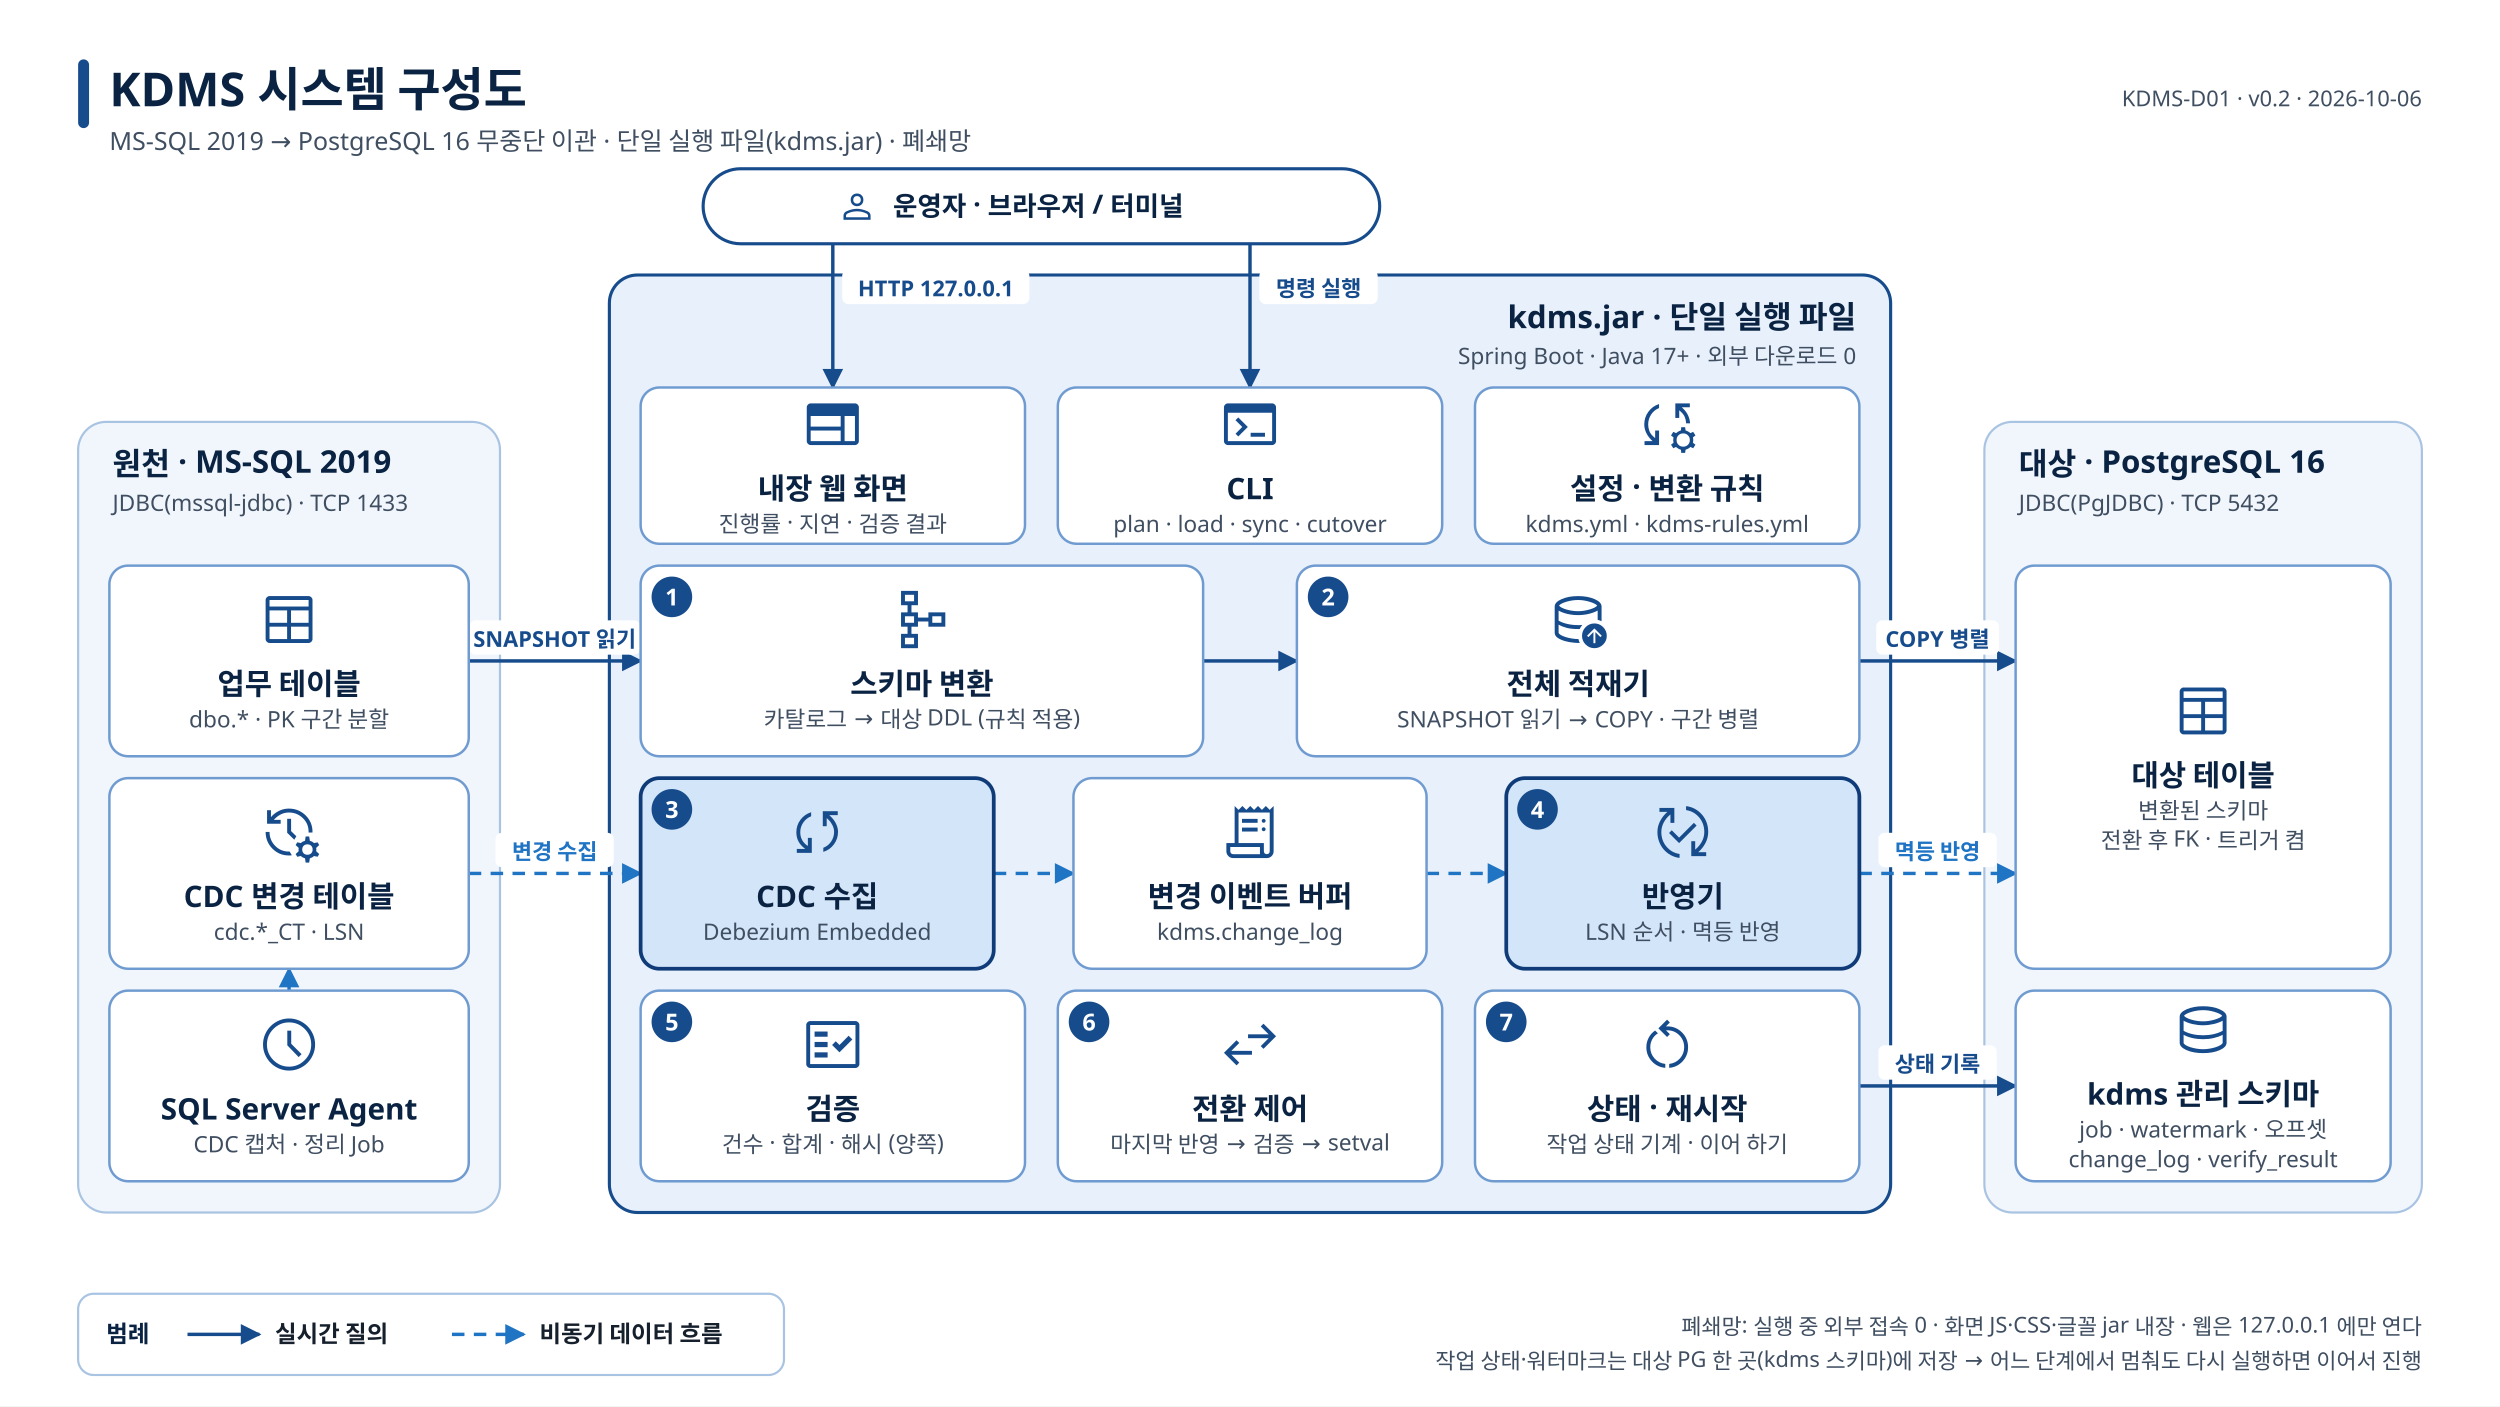
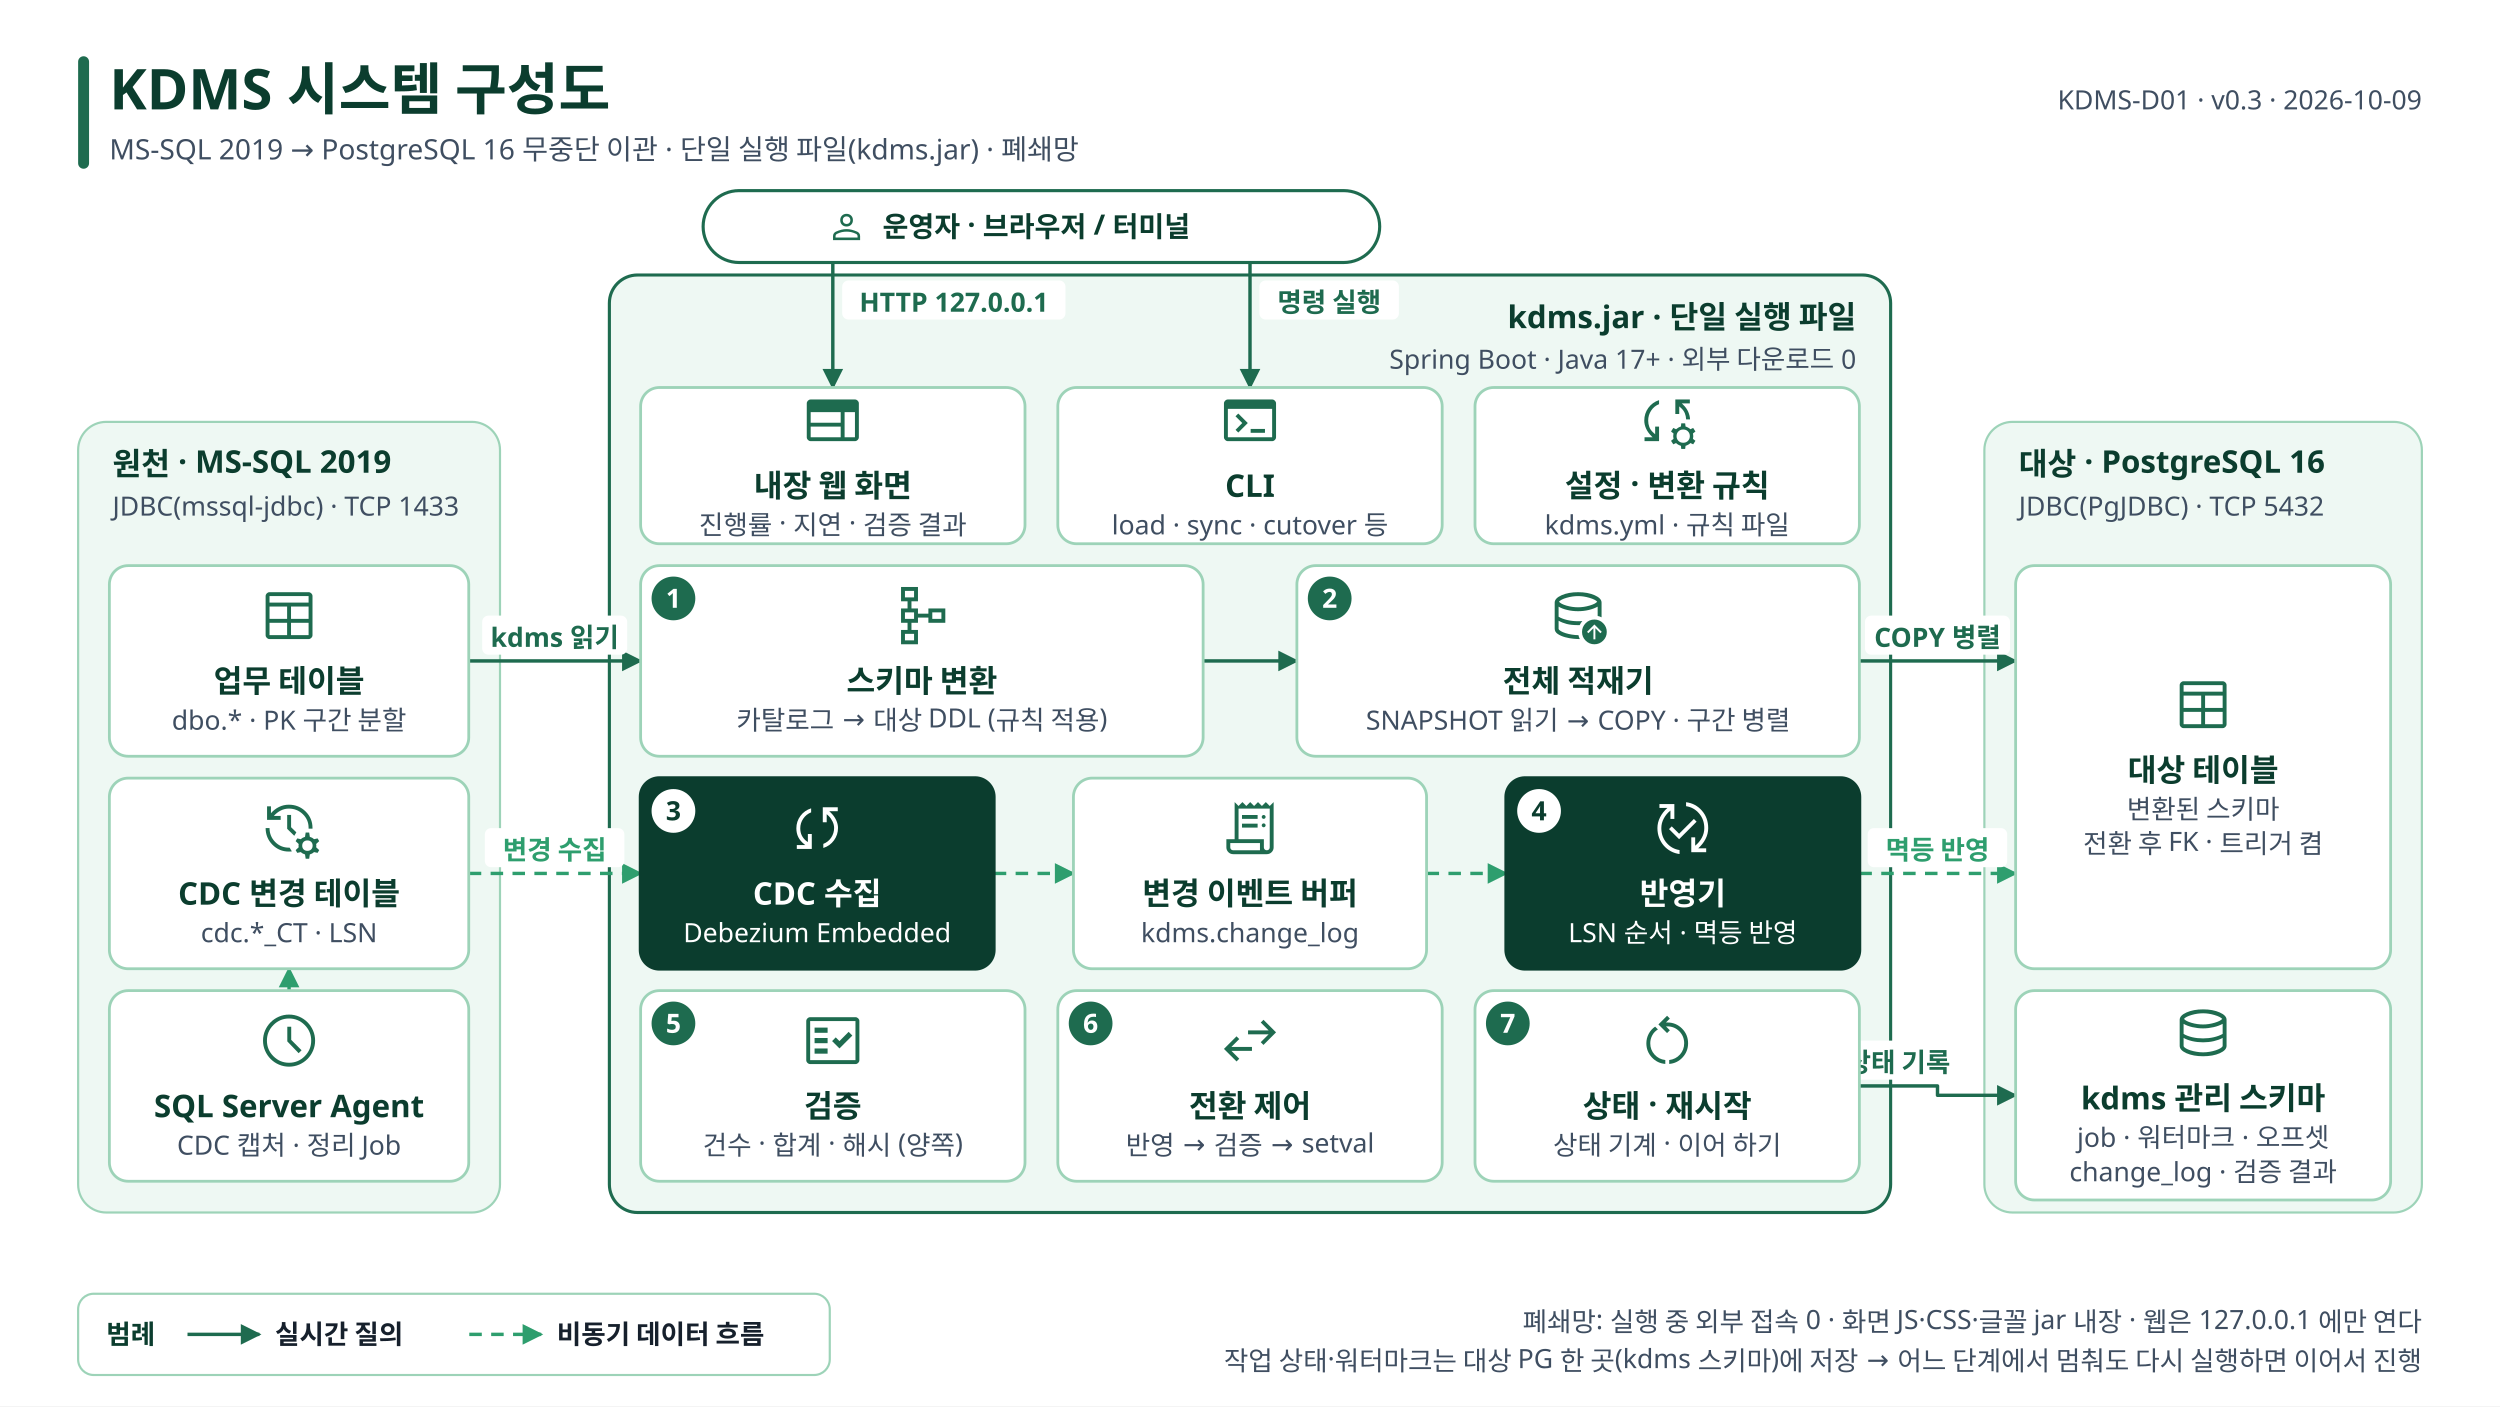
- <svg xmlns="http://www.w3.org/2000/svg" viewBox="0 0 1600 900" width="1600" height="900" font-family="'Pretendard Variable', Pretendard, 'Apple SD Gothic Neo', 'Malgun Gothic', sans-serif" role="img" aria-label="KDMS 시스템 구성도">
+ <svg xmlns="http://www.w3.org/2000/svg" viewBox="0 0 1600 900" width="1600" height="900" font-family="'Pretendard Variable', Pretendard, 'Apple SD Gothic Neo', 'Malgun Gothic', sans-serif" style="font-feature-settings:'calt' 0" role="img" aria-label="KDMS 시스템 구성도">
  <style>@font-face{font-family:'Pretendard Variable';font-weight:45 920;src:url('../assets/fonts/PretendardVariable.woff2') format('woff2-variations');}</style>
  <defs>
    <marker id="arrow-sync" viewBox="0 0 10 10" refX="9" refY="5" markerWidth="6" markerHeight="6" orient="auto-start-reverse">
-       <path d="M0,0 L10,5 L0,10 z" fill="#164B8C" />
+       <path d="M0,0 L10,5 L0,10 z" fill="#1E6B4F" />
    </marker>
    <marker id="arrow-async" viewBox="0 0 10 10" refX="9" refY="5" markerWidth="6" markerHeight="6" orient="auto-start-reverse">
-       <path d="M0,0 L10,5 L0,10 z" fill="#1F74C4" />
+       <path d="M0,0 L10,5 L0,10 z" fill="#2E9E6E" />
    </marker>
    <symbol id="i-database" viewBox="0 -960 960 960">
      <path d="M480-120q-151 0-255.5-46.5T120-280v-400q0-66 105.5-113T480-840q149 0 254.5 47T840-680v400q0 67-104.5 113.5T480-120Zm0-488q86 0 176.5-26.5T773-694q-27-32-117.5-59T480-780q-88 0-177 26t-117 60q28 35 116 60.5T480-608Zm-1 214q42 0 84-4.5t80.5-13.5q38.5-9 73.5-22t63-29v-155q-29 16-64 29t-74 22q-39 9-80 14t-83 5q-42 0-84-5t-80.5-14q-38.5-9-73-22T180-618v155q27 16 61 29t72.5 22q38.5 9 80.5 13.5t85 4.5Zm1 214q48 0 99-8.5t93.5-22.5q42.5-14 72-31t35.5-35v-125q-28 16-63 28.5T643.5-352q-38.5 9-80 13.5T479-334q-43 0-85-4.5T313.5-352q-38.5-9-72.5-21.5T180-402v126q5 17 34 34.5t72 31q43 13.5 94 22t100 8.5Z" />
    </symbol>
    <symbol id="i-database_upload" viewBox="0 -960 960 960">
      <path d="M506-120v-.5.5q-33 1-97.5-5T280-148.5q-64-17.5-112-49T120-280q0 51 48 82.5t112 49Q344-131 408.5-125t97.5 5Zm-27-214v-1 1q-52 0-95-4.5T305-352q-36-9-67-21.5T180-402q27 16 58 28.5t67 21.5q36 9 79 13.5t95 4.5Zm1-274q86 0 176.5-26.5T773-694q-27-32-117.5-59T480-780q-88 0-177 26t-117 60q28 35 116 60.5T480-608Zm235 492h30v-171l77 77 21-21-113-113-113 113 21 21 77-77v171ZM596-95.5Q540-151 540-229q0-79 56-135t134-56q78 0 134 56t56 135q0 78-56 133.5T730-40q-78 0-134-55.5ZM485-180q3 16 8.5 31t12.5 29q-33 1-97.5-5T280-148.5q-64-17.5-112-49T120-280v-400q0-66 105.5-113T480-840q149 0 254.5 47T840-680v226q-14-7-29-12.5t-31-8.5v-143q-59 33-138 51.5T479-548q-85 0-164.5-18.5T180-618v155q54 32 133 50.5T479-394q17 0 33-.5t33-2.5q-13 14-23 30t-18 33h-25q-105 0-174.5-18T180-402v126q5 17 35 34.5t73.5 31q43.5 13.5 95.5 22t101 8.5Z" />
    </symbol>
    <symbol id="i-fact_check" viewBox="0 -960 960 960">
      <path d="M132-120q-24 0-42-18t-18-42v-600q0-24 18-42t42-18h696q24 0 42 18t18 42v600q0 24-18 42t-42 18H132Zm0-60h696v-600H132v600Zm68-100h200v-80H200v80Zm382-80 198-198-57-57-141 142-57-57-56 57 113 113Zm-382-80h200v-80H200v80Zm0-160h200v-80H200v80Zm-68 420v-600 600Z" />
    </symbol>
    <symbol id="i-manage_history" viewBox="0 -960 960 960">
      <path d="M142-607v-208h60v106q52-61 123.5-96T477-840q151 0 257 104t106 254v10h-60v-13q0-124-89-209.5T477-780q-68 0-127.5 31T246-667h105v60H142Zm-22 126h60q0 125 86 213t211 88h12l34 57q-11 2-22.5 2.5t-23.5.5q-149 0-253-105.5T120-481Zm440 119L451-469v-214h60v189l81 79-32 53ZM735-10l-10-66q-18-5-34-13.5T661-112l-55 12-25-42 47-44q-3-12-3-25t3-25l-47-44 25-42 55 12q14-14 30-22.5t34-13.5l10-66h54l10 66q18 5 34 13.5t30 22.5l55-12 25 42-47 44q3 12 3 25t-3 25l47 44-25 42-55-12q-14 14-30 22.5T799-76l-10 66h-54Zm85-143q22-22 22-58t-22-58q-22-22-58-22t-58 22q-22 22-22 58t22 58q22 22 58 22t58-22Z" />
    </symbol>
    <symbol id="i-person" viewBox="0 -960 960 960">
      <path d="M372-523q-42-42-42-108t42-108q42-42 108-42t108 42q42 42 42 108t-42 108q-42 42-108 42t-108-42ZM160-160v-94q0-38 19-65t49-41q67-30 128.5-45T480-420q62 0 123 15.5T731-360q31 14 50 41t19 65v94H160Zm60-60h520v-34q0-16-9.5-30.5T707-306q-64-31-117-42.5T480-360q-57 0-111 11.5T252-306q-14 7-23 21.5t-9 30.5v34Zm324.5-346.5Q570-592 570-631t-25.5-64.5Q519-721 480-721t-64.5 25.5Q390-670 390-631t25.5 64.5Q441-541 480-541t64.5-25.5ZM480-631Zm0 411Z" />
    </symbol>
    <symbol id="i-published_with_changes" viewBox="0 -960 960 960">
      <path d="M430-82q-72-9-134.5-43t-108-86.5Q142-264 116-332.5T90-480q0-88 41.5-168T243-790H121v-60h229v229h-60v-129q-64 51-102 121.5T150-480q0 132 80 225.5T430-143v61Zm-7-228L268-465l42-42 113 113 227-227 42 42-269 269Zm187 200v-229h60v129q64-52 102-122t38-148q0-132-80-225.5T530-817v-61q146 18 243 129t97 269q0 88-41.5 168T717-170h122v60H610Z" />
    </symbol>
    <symbol id="i-receipt_long" viewBox="0 -960 960 960">
      <path d="M222-80q-43.75 0-74.37-30.63Q117-141.25 117-185v-125h127v-570l59.8 60 59.8-60 59.8 60 59.8-60 59.8 60 60-60 60 60 60-60 60 60 60-60v695q0 43.75-30.62 74.37Q781.75-80 738-80H222Zm516-60q20 0 32.5-12.5T783-185v-595H304v470h389v125q0 20 12.5 32.5T738-140ZM357-622v-60h240v60H357Zm0 134v-60h240v60H357Zm333-134q-12 0-21-9t-9-21q0-12 9-21t21-9q12 0 21 9t9 21q0 12-9 21t-21 9Zm0 129q-12 0-21-9t-9-21q0-12 9-21t21-9q12 0 21 9t9 21q0 12-9 21t-21 9ZM221-140h412v-110H177v65q0 20 12.65 32.5T221-140Zm-44 0v-110 110Z" />
    </symbol>
    <symbol id="i-restart_alt" viewBox="0 -960 960 960">
      <path d="M451-122q-123-10-207-101t-84-216q0-77 35.5-145T295-695l43 43q-56 33-87 90.5T220-439q0 100 66 173t165 84v60Zm60 0v-60q100-12 165-84.5T741-439q0-109-75.5-184.5T481-699h-20l60 60-43 43-133-133 133-133 43 43-60 60h20q134 0 227 93.5T801-439q0 125-83.5 216T511-122Z" />
    </symbol>
    <symbol id="i-rule_settings" viewBox="0 -960 960 960">
      <path d="M132-160v-60h123l-14-14q-60-60-86.5-121.5T128-476q0-109 62.5-195T355-790v62q-76 30-121.5 99T188-476q0 52 17.5 98.5T265-293l30 27v-117h60v223H132Zm699-334h-60q-2-51-20-94.5T695-667l-30-27v117h-60v-223h223v60H704l15 14q58 55 84 115t28 117ZM696-40l-5-48q-20-6-41-17.5T616-131l-42 20-35-54 38-30q-5-23-5-41.5t5-41.5l-38-30 35-55 42 20q13-12 34-24t41-18l5-49h60l6 49q20 6 41 18t34 24l42-20 35 55-38 30q5 23 5 41.5t-5 41.5l38 30-35 54-42-20q-13 14-34 25.5T762-88l-6 48h-60Zm30-95q44 0 73-29t29-73q0-44-29-73t-73-29q-44 0-73 29t-29 73q0 44 29 73t73 29Z" />
    </symbol>
    <symbol id="i-schedule" viewBox="0 -960 960 960">
      <path d="m627-287 45-45-159-160v-201h-60v225l174 181ZM480-80q-82 0-155-31.5t-127.5-86Q143-252 111.5-325T80-480q0-82 31.5-155t86-127.5Q252-817 325-848.5T480-880q82 0 155 31.5t127.5 86Q817-708 848.5-635T880-480q0 82-31.5 155t-86 127.5Q708-143 635-111.5T480-80Zm0-400Zm0 340q140 0 240-100t100-240q0-140-100-240T480-820q-140 0-240 100T140-480q0 140 100 240t240 100Z" />
    </symbol>
    <symbol id="i-schema" viewBox="0 -960 960 960">
      <path d="M160-40v-220h100v-110H160v-220h100v-110H160v-220h260v220H320v110h100v80h160v-80h260v220H580v-80H420v80H320v110h100v220H160Zm60-60h140v-100H220v100Zm0-330h140v-100H220v100Zm420 0h140v-100H640v100ZM220-760h140v-100H220v100Zm70-50Zm0 330Zm420 0ZM290-150Z" />
    </symbol>
    <symbol id="i-swap_horiz" viewBox="0 -960 960 960">
      <path d="M273-160 80-353l193-193 42 42-121 121h316v60H194l121 121-42 42Zm414-254-42-42 121-121H450v-60h316L645-758l42-42 193 193-193 193Z" />
    </symbol>
    <symbol id="i-sync" viewBox="0 -960 960 960">
      <path d="M167-160v-60h130l-15-12q-64-51-93-111t-29-134q0-106 62.5-190.5T387-784v62q-75 29-121 96.5T220-477q0 63 23.5 109.5T307-287l30 21v-124h60v230H167Zm407-15v-63q76-29 121-96.5T740-483q0-48-23.5-97.5T655-668l-29-26v124h-60v-230h230v60H665l15 14q60 56 90 120t30 123q0 106-62 191T574-175Z" />
    </symbol>
    <symbol id="i-table" viewBox="0 -960 960 960">
      <path d="M180-120q-24 0-42-18t-18-42v-600q0-24 18-42t42-18h600q24 0 42 18t18 42v600q0 24-18 42t-42 18H180Zm270-250H180v190h270v-190Zm60 0v190h270v-190H510Zm-60-60v-190H180v190h270Zm60 0h270v-190H510v190ZM180-680h600v-100H180v100Z" />
    </symbol>
    <symbol id="i-terminal" viewBox="0 -960 960 960">
      <path d="M140-160q-24 0-42-18t-18-42v-520q0-24 18-42t42-18h680q24 0 42 18t18 42v520q0 24-18 42t-42 18H140Zm0-60h680v-436H140v436Zm160-72-42-42 103-104-104-104 43-42 146 146-146 146Zm190 4v-60h220v60H490Z" />
    </symbol>
    <symbol id="i-web" viewBox="0 -960 960 960">
      <path d="M140-160q-24 0-42-18t-18-42v-520q0-24 18-42t42-18h680q24 0 42 18t18 42v520q0 24-18 42t-42 18H140Zm0-60h461v-163H140v163Zm521 0h159v-386H661v386ZM140-443h461v-163H140v163Z" />
    </symbol>
  </defs>
  <rect width="1600" height="900" fill="#FFFFFF" />
-   <rect x="50" y="38" width="7" height="44" rx="3.5" fill="#164B8C" />
-   <text x="70" y="68" font-size="30" font-weight="800" fill="#0A2342">KDMS 시스템 구성도</text>
-   <text x="70" y="96" font-size="16" font-weight="500" fill="#3F4E61">MS-SQL 2019 → PostgreSQL 16 무중단 이관 · 단일 실행 파일(kdms.jar) · 폐쇄망</text>
-   <text x="1550" y="68" font-size="14" font-weight="500" fill="#3F4E61" text-anchor="end">KDMS-D01 · v0.2 · 2026-10-06</text>
-   <rect x="50" y="270" width="270" height="506" rx="18" fill="#F1F6FC" stroke="#A9C3E2" stroke-width="1.4" />
-   <text x="72" y="304" font-size="20" font-weight="800" fill="#0A2342" text-anchor="start">원천 · MS-SQL 2019</text>
-   <text x="72" y="327" font-size="14.5" font-weight="500" fill="#3F4E61" text-anchor="start">JDBC(mssql-jdbc) · TCP 1433</text>
-   <rect x="390" y="176" width="820" height="600" rx="18" fill="#E8F1FB" stroke="#164B8C" stroke-width="2" />
-   <text x="1188" y="210" font-size="20" font-weight="800" fill="#0A2342" text-anchor="end">kdms.jar · 단일 실행 파일</text>
-   <text x="1188" y="233" font-size="14.5" font-weight="500" fill="#3F4E61" text-anchor="end">Spring Boot · Java 17+ · 외부 다운로드 0</text>
-   <rect x="1270" y="270" width="280" height="506" rx="18" fill="#F1F6FC" stroke="#A9C3E2" stroke-width="1.4" />
-   <text x="1292" y="304" font-size="20" font-weight="800" fill="#0A2342" text-anchor="start">대상 · PostgreSQL 16</text>
-   <text x="1292" y="327" font-size="14.5" font-weight="500" fill="#3F4E61" text-anchor="start">JDBC(PgJDBC) · TCP 5432</text>
-   <path d="M533.0,156.0 L533.0,248.0" fill="none" stroke="#164B8C" stroke-width="2.2" stroke-linejoin="round" marker-end="url(#arrow-sync)" />
-   <rect x="539.0" y="172.6" width="119.8" height="22.0" rx="4" fill="#FFFFFF" />
-   <text x="598.9" y="189.6" font-size="14" font-weight="600" fill="#164B8C" text-anchor="middle">HTTP 127.0.0.1</text>
-   <path d="M800.0,156.0 L800.0,248.0" fill="none" stroke="#164B8C" stroke-width="2.2" stroke-linejoin="round" marker-end="url(#arrow-sync)" />
-   <rect x="806.0" y="172.6" width="75.7" height="22.0" rx="4" fill="#FFFFFF" />
-   <text x="843.9" y="189.6" font-size="14" font-weight="600" fill="#164B8C" text-anchor="middle">명령 실행</text>
-   <path d="M300.0,423.0 L410.0,423.0" fill="none" stroke="#164B8C" stroke-width="2.2" stroke-linejoin="round" marker-end="url(#arrow-sync)" />
-   <rect x="300.4" y="397.0" width="109.3" height="22.0" rx="4" fill="#FFFFFF" />
-   <text x="355.0" y="414.0" font-size="14" font-weight="600" fill="#164B8C" text-anchor="middle">SNAPSHOT 읽기</text>
-   <path d="M770.0,423.0 L830.0,423.0" fill="none" stroke="#164B8C" stroke-width="2.2" stroke-linejoin="round" marker-end="url(#arrow-sync)" />
-   <path d="M1190.0,423.0 L1290.0,423.0" fill="none" stroke="#164B8C" stroke-width="2.2" stroke-linejoin="round" marker-end="url(#arrow-sync)" />
-   <rect x="1200.8" y="397.0" width="78.5" height="22.0" rx="4" fill="#FFFFFF" />
-   <text x="1240.0" y="414.0" font-size="14" font-weight="600" fill="#164B8C" text-anchor="middle">COPY 병렬</text>
-   <path d="M185.0,634.0 L185.0,620.0" fill="none" stroke="#1F74C4" stroke-width="2.2" stroke-dasharray="8 6" stroke-linejoin="round" marker-end="url(#arrow-async)" />
-   <path d="M300.0,559.0 L410.0,559.0" fill="none" stroke="#1F74C4" stroke-width="2.2" stroke-dasharray="8 6" stroke-linejoin="round" marker-end="url(#arrow-async)" />
-   <rect x="317.1" y="533.0" width="75.7" height="22.0" rx="4" fill="#FFFFFF" />
-   <text x="355.0" y="550.0" font-size="14" font-weight="600" fill="#1F74C4" text-anchor="middle">변경 수집</text>
-   <path d="M636.0,559.0 L687.0,559.0" fill="none" stroke="#1F74C4" stroke-width="2.2" stroke-dasharray="8 6" stroke-linejoin="round" marker-end="url(#arrow-async)" />
-   <path d="M913.0,559.0 L964.0,559.0" fill="none" stroke="#1F74C4" stroke-width="2.2" stroke-dasharray="8 6" stroke-linejoin="round" marker-end="url(#arrow-async)" />
-   <path d="M1190.0,559.0 L1290.0,559.0" fill="none" stroke="#1F74C4" stroke-width="2.2" stroke-dasharray="8 6" stroke-linejoin="round" marker-end="url(#arrow-async)" />
-   <rect x="1202.2" y="533.0" width="75.7" height="22.0" rx="4" fill="#FFFFFF" />
-   <text x="1240.0" y="550.0" font-size="14" font-weight="600" fill="#1F74C4" text-anchor="middle">멱등 반영</text>
-   <path d="M1190.0,695.0 L1290.0,695.0" fill="none" stroke="#164B8C" stroke-width="2.2" stroke-linejoin="round" marker-end="url(#arrow-sync)" />
-   <rect x="1202.2" y="669.0" width="75.7" height="22.0" rx="4" fill="#FFFFFF" />
-   <text x="1240.0" y="686.0" font-size="14" font-weight="600" fill="#164B8C" text-anchor="middle">상태 기록</text>
-   <rect x="450" y="108" width="433" height="48" rx="24.0" fill="#FFFFFF" stroke="#164B8C" stroke-width="2" />
-   <use href="#i-person" x="535.5" y="119.0" width="26" height="26" fill="#164B8C" />
-   <text x="571.5" y="138.0" font-size="17" font-weight="700" fill="#0A2342">운영자 · 브라우저 / 터미널</text>
-   <rect x="410" y="248" width="246" height="100" rx="12" fill="#FFFFFF" stroke="#6F9BD1" stroke-width="1.6" />
-   <use href="#i-web" x="513.0" y="251.5" width="40" height="40" fill="#164B8C" />
-   <text x="533.0" y="319.5" font-size="19" font-weight="700" fill="#0A2342" text-anchor="middle">내장 웹 화면</text>
-   <text x="533.0" y="340.5" font-size="14.5" font-weight="500" fill="#3F4E61" text-anchor="middle">진행률 · 지연 · 검증 결과</text>
-   <rect x="677" y="248" width="246" height="100" rx="12" fill="#FFFFFF" stroke="#6F9BD1" stroke-width="1.6" />
-   <use href="#i-terminal" x="780.0" y="251.5" width="40" height="40" fill="#164B8C" />
-   <text x="800.0" y="319.5" font-size="19" font-weight="700" fill="#0A2342" text-anchor="middle">CLI</text>
-   <text x="800.0" y="340.5" font-size="14.5" font-weight="500" fill="#3F4E61" text-anchor="middle">plan · load · sync · cutover</text>
-   <rect x="944" y="248" width="246" height="100" rx="12" fill="#FFFFFF" stroke="#6F9BD1" stroke-width="1.6" />
-   <use href="#i-rule_settings" x="1047.0" y="251.5" width="40" height="40" fill="#164B8C" />
-   <text x="1067.0" y="319.5" font-size="19" font-weight="700" fill="#0A2342" text-anchor="middle">설정 · 변환 규칙</text>
-   <text x="1067.0" y="340.5" font-size="14.5" font-weight="500" fill="#3F4E61" text-anchor="middle">kdms.yml · kdms-rules.yml</text>
-   <rect x="410" y="362" width="360" height="122" rx="12" fill="#FFFFFF" stroke="#6F9BD1" stroke-width="1.6" />
-   <use href="#i-schema" x="570.0" y="376.5" width="40" height="40" fill="#164B8C" />
-   <text x="590.0" y="444.5" font-size="19" font-weight="700" fill="#0A2342" text-anchor="middle">스키마 변환</text>
-   <text x="590.0" y="465.5" font-size="14.5" font-weight="500" fill="#3F4E61" text-anchor="middle">카탈로그 → 대상 DDL (규칙 적용)</text>
-   <circle cx="430" cy="382" r="13" fill="#164B8C" />
-   <text x="430" y="387.5" font-size="15" font-weight="700" fill="#FFFFFF" text-anchor="middle">1</text>
-   <rect x="830" y="362" width="360" height="122" rx="12" fill="#FFFFFF" stroke="#6F9BD1" stroke-width="1.6" />
-   <use href="#i-database_upload" x="990.0" y="376.5" width="40" height="40" fill="#164B8C" />
-   <text x="1010.0" y="444.5" font-size="19" font-weight="700" fill="#0A2342" text-anchor="middle">전체 적재기</text>
-   <text x="1010.0" y="465.5" font-size="14.5" font-weight="500" fill="#3F4E61" text-anchor="middle">SNAPSHOT 읽기 → COPY · 구간 병렬</text>
-   <circle cx="850" cy="382" r="13" fill="#164B8C" />
-   <text x="850" y="387.5" font-size="15" font-weight="700" fill="#FFFFFF" text-anchor="middle">2</text>
-   <rect x="410" y="498" width="226" height="122" rx="12" fill="#D3E5F8" stroke="#0F3C78" stroke-width="2.4" />
-   <use href="#i-sync" x="503.0" y="512.5" width="40" height="40" fill="#164B8C" />
-   <text x="523.0" y="580.5" font-size="19" font-weight="700" fill="#0A2342" text-anchor="middle">CDC 수집</text>
-   <text x="523.0" y="601.5" font-size="14.5" font-weight="500" fill="#3F4E61" text-anchor="middle">Debezium Embedded</text>
-   <circle cx="430" cy="518" r="13" fill="#164B8C" />
-   <text x="430" y="523.5" font-size="15" font-weight="700" fill="#FFFFFF" text-anchor="middle">3</text>
-   <rect x="687" y="498" width="226" height="122" rx="12" fill="#FFFFFF" stroke="#6F9BD1" stroke-width="1.6" />
-   <use href="#i-receipt_long" x="780.0" y="512.5" width="40" height="40" fill="#164B8C" />
-   <text x="800.0" y="580.5" font-size="19" font-weight="700" fill="#0A2342" text-anchor="middle">변경 이벤트 버퍼</text>
-   <text x="800.0" y="601.5" font-size="14.5" font-weight="500" fill="#3F4E61" text-anchor="middle">kdms.change_log</text>
-   <rect x="964" y="498" width="226" height="122" rx="12" fill="#D3E5F8" stroke="#0F3C78" stroke-width="2.4" />
-   <use href="#i-published_with_changes" x="1057.0" y="512.5" width="40" height="40" fill="#164B8C" />
-   <text x="1077.0" y="580.5" font-size="19" font-weight="700" fill="#0A2342" text-anchor="middle">반영기</text>
-   <text x="1077.0" y="601.5" font-size="14.5" font-weight="500" fill="#3F4E61" text-anchor="middle">LSN 순서 · 멱등 반영</text>
-   <circle cx="984" cy="518" r="13" fill="#164B8C" />
-   <text x="984" y="523.5" font-size="15" font-weight="700" fill="#FFFFFF" text-anchor="middle">4</text>
-   <rect x="410" y="634" width="246" height="122" rx="12" fill="#FFFFFF" stroke="#6F9BD1" stroke-width="1.6" />
-   <use href="#i-fact_check" x="513.0" y="648.5" width="40" height="40" fill="#164B8C" />
-   <text x="533.0" y="716.5" font-size="19" font-weight="700" fill="#0A2342" text-anchor="middle">검증</text>
-   <text x="533.0" y="737.5" font-size="14.5" font-weight="500" fill="#3F4E61" text-anchor="middle">건수 · 합계 · 해시 (양쪽)</text>
-   <circle cx="430" cy="654" r="13" fill="#164B8C" />
-   <text x="430" y="659.5" font-size="15" font-weight="700" fill="#FFFFFF" text-anchor="middle">5</text>
-   <rect x="677" y="634" width="246" height="122" rx="12" fill="#FFFFFF" stroke="#6F9BD1" stroke-width="1.6" />
-   <use href="#i-swap_horiz" x="780.0" y="648.5" width="40" height="40" fill="#164B8C" />
-   <text x="800.0" y="716.5" font-size="19" font-weight="700" fill="#0A2342" text-anchor="middle">전환 제어</text>
-   <text x="800.0" y="737.5" font-size="14.5" font-weight="500" fill="#3F4E61" text-anchor="middle">마지막 반영 → 검증 → setval</text>
-   <circle cx="697" cy="654" r="13" fill="#164B8C" />
-   <text x="697" y="659.5" font-size="15" font-weight="700" fill="#FFFFFF" text-anchor="middle">6</text>
-   <rect x="944" y="634" width="246" height="122" rx="12" fill="#FFFFFF" stroke="#6F9BD1" stroke-width="1.6" />
-   <use href="#i-restart_alt" x="1047.0" y="648.5" width="40" height="40" fill="#164B8C" />
-   <text x="1067.0" y="716.5" font-size="19" font-weight="700" fill="#0A2342" text-anchor="middle">상태 · 재시작</text>
-   <text x="1067.0" y="737.5" font-size="14.5" font-weight="500" fill="#3F4E61" text-anchor="middle">작업 상태 기계 · 이어 하기</text>
-   <circle cx="964" cy="654" r="13" fill="#164B8C" />
-   <text x="964" y="659.5" font-size="15" font-weight="700" fill="#FFFFFF" text-anchor="middle">7</text>
-   <rect x="70" y="362" width="230" height="122" rx="12" fill="#FFFFFF" stroke="#6F9BD1" stroke-width="1.6" />
-   <use href="#i-table" x="165.0" y="376.5" width="40" height="40" fill="#164B8C" />
-   <text x="185.0" y="444.5" font-size="19" font-weight="700" fill="#0A2342" text-anchor="middle">업무 테이블</text>
-   <text x="185.0" y="465.5" font-size="14.5" font-weight="500" fill="#3F4E61" text-anchor="middle">dbo.* · PK 구간 분할</text>
-   <rect x="70" y="498" width="230" height="122" rx="12" fill="#FFFFFF" stroke="#6F9BD1" stroke-width="1.6" />
-   <use href="#i-manage_history" x="165.0" y="512.5" width="40" height="40" fill="#164B8C" />
-   <text x="185.0" y="580.5" font-size="19" font-weight="700" fill="#0A2342" text-anchor="middle">CDC 변경 테이블</text>
-   <text x="185.0" y="601.5" font-size="14.5" font-weight="500" fill="#3F4E61" text-anchor="middle">cdc.*_CT · LSN</text>
-   <rect x="70" y="634" width="230" height="122" rx="12" fill="#FFFFFF" stroke="#6F9BD1" stroke-width="1.6" />
-   <use href="#i-schedule" x="165.0" y="648.5" width="40" height="40" fill="#164B8C" />
-   <text x="185.0" y="716.5" font-size="19" font-weight="700" fill="#0A2342" text-anchor="middle">SQL Server Agent</text>
-   <text x="185.0" y="737.5" font-size="14.5" font-weight="500" fill="#3F4E61" text-anchor="middle">CDC 캡처 · 정리 Job</text>
-   <rect x="1290" y="362" width="240" height="258" rx="12" fill="#FFFFFF" stroke="#6F9BD1" stroke-width="1.6" />
-   <use href="#i-table" x="1390.0" y="435.0" width="40" height="40" fill="#164B8C" />
-   <text x="1410.0" y="503.0" font-size="19" font-weight="700" fill="#0A2342" text-anchor="middle">대상 테이블</text>
-   <text x="1410.0" y="524.0" font-size="14.5" font-weight="500" fill="#3F4E61" text-anchor="middle">변환된 스키마</text>
-   <text x="1410.0" y="543.0" font-size="14.5" font-weight="500" fill="#3F4E61" text-anchor="middle">전환 후 FK · 트리거 켬</text>
-   <rect x="1290" y="634" width="240" height="122" rx="12" fill="#FFFFFF" stroke="#6F9BD1" stroke-width="1.6" />
-   <use href="#i-database" x="1390.0" y="639.0" width="40" height="40" fill="#164B8C" />
-   <text x="1410.0" y="707.0" font-size="19" font-weight="700" fill="#0A2342" text-anchor="middle">kdms 관리 스키마</text>
-   <text x="1410.0" y="728.0" font-size="14.5" font-weight="500" fill="#3F4E61" text-anchor="middle">job · watermark · 오프셋</text>
-   <text x="1410.0" y="747.0" font-size="14.5" font-weight="500" fill="#3F4E61" text-anchor="middle">change_log · verify_result</text>
-   <rect x="50" y="828" width="451.75" height="52" rx="10" fill="#FFFFFF" stroke="#A9C3E2" stroke-width="1.4" />
-   <text x="68" y="859.0" font-size="15" font-weight="800" fill="#0A2342">범례</text>
-   <line x1="120" y1="854.0" x2="166" y2="854.0" stroke="#164B8C" stroke-width="2.2" marker-end="url(#arrow-sync)" />
-   <text x="176" y="859.0" font-size="15" font-weight="600" fill="#16202C">실시간 질의</text>
-   <line x1="289.25" y1="854.0" x2="335.25" y2="854.0" stroke="#1F74C4" stroke-width="2.2" stroke-dasharray="8 6" marker-end="url(#arrow-async)" />
-   <text x="345.25" y="859.0" font-size="15" font-weight="600" fill="#16202C">비동기 데이터 흐름</text>
-   <text x="1550" y="854" font-size="14" font-weight="500" fill="#3F4E61" text-anchor="end">폐쇄망: 실행 중 외부 접속 0 · 화면 JS·CSS·글꼴 jar 내장 · 웹은 127.0.0.1 에만 연다</text>
-   <text x="1550" y="876" font-size="14" font-weight="500" fill="#3F4E61" text-anchor="end">작업 상태·워터마크는 대상 PG 한 곳(kdms 스키마)에 저장 → 어느 단계에서 멈춰도 다시 실행하면 이어서 진행</text>
+   <rect x="50" y="36" width="7" height="72" rx="3.5" fill="#1E6B4F" />
+   <text x="70" y="70" font-size="36" font-weight="800" fill="#0B3D2E">KDMS 시스템 구성도</text>
+   <text x="70" y="102" font-size="18" font-weight="500" fill="#3F4E61">MS-SQL 2019 → PostgreSQL 16 무중단 이관 · 단일 실행 파일(kdms.jar) · 폐쇄망</text>
+   <text x="1550" y="70" font-size="17" font-weight="500" fill="#3F4E61" text-anchor="end">KDMS-D01 · v0.3 · 2026-10-09</text>
+   <rect x="50" y="270" width="270" height="506" rx="18" fill="#EEF8F3" stroke="#9DD3B8" stroke-width="1.4" />
+   <text x="72" y="304" font-size="20" font-weight="800" fill="#0B3D2E" text-anchor="start">원천 · MS-SQL 2019</text>
+   <text x="72" y="330" font-size="17" font-weight="500" fill="#3F4E61" text-anchor="start">JDBC(mssql-jdbc) · TCP 1433</text>
+   <rect x="390" y="176" width="820" height="600" rx="18" fill="#EEF8F3" stroke="#1E6B4F" stroke-width="2" />
+   <text x="1188" y="210" font-size="20" font-weight="800" fill="#0B3D2E" text-anchor="end">kdms.jar · 단일 실행 파일</text>
+   <text x="1188" y="236" font-size="17" font-weight="500" fill="#3F4E61" text-anchor="end">Spring Boot · Java 17+ · 외부 다운로드 0</text>
+   <rect x="1270" y="270" width="280" height="506" rx="18" fill="#EEF8F3" stroke="#9DD3B8" stroke-width="1.4" />
+   <text x="1292" y="304" font-size="20" font-weight="800" fill="#0B3D2E" text-anchor="start">대상 · PostgreSQL 16</text>
+   <text x="1292" y="330" font-size="17" font-weight="500" fill="#3F4E61" text-anchor="start">JDBC(PgJDBC) · TCP 5432</text>
+   <path d="M533.0,168.0 L533.0,248.0" fill="none" stroke="#1E6B4F" stroke-width="2.2" stroke-linejoin="round" marker-end="url(#arrow-sync)" />
+   <rect x="539.0" y="179.5" width="142.9" height="25.0" rx="4" fill="#FFFFFF" />
+   <text x="610.5" y="199.5" font-size="17" font-weight="600" fill="#1E6B4F" text-anchor="middle">HTTP 127.0.0.1</text>
+   <path d="M800.0,168.0 L800.0,248.0" fill="none" stroke="#1E6B4F" stroke-width="2.2" stroke-linejoin="round" marker-end="url(#arrow-sync)" />
+   <rect x="806.0" y="179.5" width="89.3" height="25.0" rx="4" fill="#FFFFFF" />
+   <text x="850.7" y="199.5" font-size="17" font-weight="600" fill="#1E6B4F" text-anchor="middle">명령 실행</text>
+   <path d="M300.0,423.0 L410.0,423.0" fill="none" stroke="#1E6B4F" stroke-width="2.2" stroke-linejoin="round" marker-end="url(#arrow-sync)" />
+   <rect x="308.6" y="394.0" width="92.8" height="25.0" rx="4" fill="#FFFFFF" />
+   <text x="355.0" y="414.0" font-size="17" font-weight="600" fill="#1E6B4F" text-anchor="middle">kdms 읽기</text>
+   <path d="M770.0,423.0 L830.0,423.0" fill="none" stroke="#1E6B4F" stroke-width="2.2" stroke-linejoin="round" marker-end="url(#arrow-sync)" />
+   <path d="M1190.0,423.0 L1290.0,423.0" fill="none" stroke="#1E6B4F" stroke-width="2.2" stroke-linejoin="round" marker-end="url(#arrow-sync)" />
+   <rect x="1193.6" y="394.0" width="92.8" height="25.0" rx="4" fill="#FFFFFF" />
+   <text x="1240.0" y="414.0" font-size="17" font-weight="600" fill="#1E6B4F" text-anchor="middle">COPY 병렬</text>
+   <path d="M185.0,634.0 L185.0,620.0" fill="none" stroke="#2E9E6E" stroke-width="2.2" stroke-dasharray="8 6" stroke-linejoin="round" marker-end="url(#arrow-async)" />
+   <path d="M300.0,559.0 L410.0,559.0" fill="none" stroke="#2E9E6E" stroke-width="2.2" stroke-dasharray="8 6" stroke-linejoin="round" marker-end="url(#arrow-async)" />
+   <rect x="310.3" y="530.0" width="89.3" height="25.0" rx="4" fill="#FFFFFF" />
+   <text x="355.0" y="550.0" font-size="17" font-weight="600" fill="#2E9E6E" text-anchor="middle">변경 수집</text>
+   <path d="M636.0,559.0 L687.0,559.0" fill="none" stroke="#2E9E6E" stroke-width="2.2" stroke-dasharray="8 6" stroke-linejoin="round" marker-end="url(#arrow-async)" />
+   <path d="M913.0,559.0 L964.0,559.0" fill="none" stroke="#2E9E6E" stroke-width="2.2" stroke-dasharray="8 6" stroke-linejoin="round" marker-end="url(#arrow-async)" />
+   <path d="M1190.0,559.0 L1290.0,559.0" fill="none" stroke="#2E9E6E" stroke-width="2.2" stroke-dasharray="8 6" stroke-linejoin="round" marker-end="url(#arrow-async)" />
+   <rect x="1195.3" y="530.0" width="89.3" height="25.0" rx="4" fill="#FFFFFF" />
+   <text x="1240.0" y="550.0" font-size="17" font-weight="600" fill="#2E9E6E" text-anchor="middle">멱등 반영</text>
+   <path d="M1190.0,695.0 L1240.0,695.0 L1240.0,701.0 L1290.0,701.0" fill="none" stroke="#1E6B4F" stroke-width="2.2" stroke-linejoin="round" marker-end="url(#arrow-sync)" />
+   <rect x="1170.3" y="666.0" width="89.3" height="25.0" rx="4" fill="#FFFFFF" />
+   <text x="1215.0" y="686.0" font-size="17" font-weight="600" fill="#1E6B4F" text-anchor="middle">상태 기록</text>
+   <rect x="450" y="122" width="433" height="46" rx="23.0" fill="#FFFFFF" stroke="#1E6B4F" stroke-width="2" />
+   <use href="#i-person" x="528.8" y="132.0" width="26" height="26" fill="#1E6B4F" />
+   <text x="564.8" y="151.5" font-size="18" font-weight="700" fill="#0B3D2E">운영자 · 브라우저 / 터미널</text>
+   <rect x="410" y="248" width="246" height="100" rx="12" fill="#FFFFFF" stroke="#9DD3B8" stroke-width="1.8" />
+   <use href="#i-web" x="513.0" y="249.0" width="40" height="40" fill="#1E6B4F" />
+   <text x="533.0" y="318.0" font-size="20" font-weight="700" fill="#0B3D2E" text-anchor="middle">내장 웹 화면</text>
+   <text x="533.0" y="342.0" font-size="17" font-weight="500" fill="#3F4E61" text-anchor="middle">진행률 · 지연 · 검증 결과</text>
+   <rect x="677" y="248" width="246" height="100" rx="12" fill="#FFFFFF" stroke="#9DD3B8" stroke-width="1.8" />
+   <use href="#i-terminal" x="780.0" y="249.0" width="40" height="40" fill="#1E6B4F" />
+   <text x="800.0" y="318.0" font-size="20" font-weight="700" fill="#0B3D2E" text-anchor="middle">CLI</text>
+   <text x="800.0" y="342.0" font-size="17" font-weight="500" fill="#3F4E61" text-anchor="middle">load · sync · cutover 등</text>
+   <rect x="944" y="248" width="246" height="100" rx="12" fill="#FFFFFF" stroke="#9DD3B8" stroke-width="1.8" />
+   <use href="#i-rule_settings" x="1047.0" y="249.0" width="40" height="40" fill="#1E6B4F" />
+   <text x="1067.0" y="318.0" font-size="20" font-weight="700" fill="#0B3D2E" text-anchor="middle">설정 · 변환 규칙</text>
+   <text x="1067.0" y="342.0" font-size="17" font-weight="500" fill="#3F4E61" text-anchor="middle">kdms.yml · 규칙 파일</text>
+   <rect x="410" y="362" width="360" height="122" rx="12" fill="#FFFFFF" stroke="#9DD3B8" stroke-width="1.8" />
+   <use href="#i-schema" x="570.0" y="374.0" width="40" height="40" fill="#1E6B4F" />
+   <text x="590.0" y="443.0" font-size="20" font-weight="700" fill="#0B3D2E" text-anchor="middle">스키마 변환</text>
+   <text x="590.0" y="467.0" font-size="17" font-weight="500" fill="#3F4E61" text-anchor="middle">카탈로그 → 대상 DDL (규칙 적용)</text>
+   <circle cx="431" cy="383" r="14" fill="#1E6B4F" />
+   <text x="431" y="389" font-size="17" font-weight="700" fill="#FFFFFF" text-anchor="middle">1</text>
+   <rect x="830" y="362" width="360" height="122" rx="12" fill="#FFFFFF" stroke="#9DD3B8" stroke-width="1.8" />
+   <use href="#i-database_upload" x="990.0" y="374.0" width="40" height="40" fill="#1E6B4F" />
+   <text x="1010.0" y="443.0" font-size="20" font-weight="700" fill="#0B3D2E" text-anchor="middle">전체 적재기</text>
+   <text x="1010.0" y="467.0" font-size="17" font-weight="500" fill="#3F4E61" text-anchor="middle">SNAPSHOT 읽기 → COPY · 구간 병렬</text>
+   <circle cx="851" cy="383" r="14" fill="#1E6B4F" />
+   <text x="851" y="389" font-size="17" font-weight="700" fill="#FFFFFF" text-anchor="middle">2</text>
+   <rect x="410" y="498" width="226" height="122" rx="12" fill="#0B3D2E" stroke="#0B3D2E" stroke-width="2.4" />
+   <use href="#i-sync" x="503.0" y="510.0" width="40" height="40" fill="#FFFFFF" />
+   <text x="523.0" y="579.0" font-size="20" font-weight="700" fill="#FFFFFF" text-anchor="middle">CDC 수집</text>
+   <text x="523.0" y="603.0" font-size="17" font-weight="500" fill="#FFFFFF" text-anchor="middle">Debezium Embedded</text>
+   <circle cx="431" cy="519" r="14" fill="#FFFFFF" />
+   <text x="431" y="525" font-size="17" font-weight="700" fill="#0B3D2E" text-anchor="middle">3</text>
+   <rect x="687" y="498" width="226" height="122" rx="12" fill="#FFFFFF" stroke="#9DD3B8" stroke-width="1.8" />
+   <use href="#i-receipt_long" x="780.0" y="510.0" width="40" height="40" fill="#1E6B4F" />
+   <text x="800.0" y="579.0" font-size="20" font-weight="700" fill="#0B3D2E" text-anchor="middle">변경 이벤트 버퍼</text>
+   <text x="800.0" y="603.0" font-size="17" font-weight="500" fill="#3F4E61" text-anchor="middle">kdms.change_log</text>
+   <rect x="964" y="498" width="226" height="122" rx="12" fill="#0B3D2E" stroke="#0B3D2E" stroke-width="2.4" />
+   <use href="#i-published_with_changes" x="1057.0" y="510.0" width="40" height="40" fill="#FFFFFF" />
+   <text x="1077.0" y="579.0" font-size="20" font-weight="700" fill="#FFFFFF" text-anchor="middle">반영기</text>
+   <text x="1077.0" y="603.0" font-size="17" font-weight="500" fill="#FFFFFF" text-anchor="middle">LSN 순서 · 멱등 반영</text>
+   <circle cx="985" cy="519" r="14" fill="#FFFFFF" />
+   <text x="985" y="525" font-size="17" font-weight="700" fill="#0B3D2E" text-anchor="middle">4</text>
+   <rect x="410" y="634" width="246" height="122" rx="12" fill="#FFFFFF" stroke="#9DD3B8" stroke-width="1.8" />
+   <use href="#i-fact_check" x="513.0" y="646.0" width="40" height="40" fill="#1E6B4F" />
+   <text x="533.0" y="715.0" font-size="20" font-weight="700" fill="#0B3D2E" text-anchor="middle">검증</text>
+   <text x="533.0" y="739.0" font-size="17" font-weight="500" fill="#3F4E61" text-anchor="middle">건수 · 합계 · 해시 (양쪽)</text>
+   <circle cx="431" cy="655" r="14" fill="#1E6B4F" />
+   <text x="431" y="661" font-size="17" font-weight="700" fill="#FFFFFF" text-anchor="middle">5</text>
+   <rect x="677" y="634" width="246" height="122" rx="12" fill="#FFFFFF" stroke="#9DD3B8" stroke-width="1.8" />
+   <use href="#i-swap_horiz" x="780.0" y="646.0" width="40" height="40" fill="#1E6B4F" />
+   <text x="800.0" y="715.0" font-size="20" font-weight="700" fill="#0B3D2E" text-anchor="middle">전환 제어</text>
+   <text x="800.0" y="739.0" font-size="17" font-weight="500" fill="#3F4E61" text-anchor="middle">반영 → 검증 → setval</text>
+   <circle cx="698" cy="655" r="14" fill="#1E6B4F" />
+   <text x="698" y="661" font-size="17" font-weight="700" fill="#FFFFFF" text-anchor="middle">6</text>
+   <rect x="944" y="634" width="246" height="122" rx="12" fill="#FFFFFF" stroke="#9DD3B8" stroke-width="1.8" />
+   <use href="#i-restart_alt" x="1047.0" y="646.0" width="40" height="40" fill="#1E6B4F" />
+   <text x="1067.0" y="715.0" font-size="20" font-weight="700" fill="#0B3D2E" text-anchor="middle">상태 · 재시작</text>
+   <text x="1067.0" y="739.0" font-size="17" font-weight="500" fill="#3F4E61" text-anchor="middle">상태 기계 · 이어 하기</text>
+   <circle cx="965" cy="655" r="14" fill="#1E6B4F" />
+   <text x="965" y="661" font-size="17" font-weight="700" fill="#FFFFFF" text-anchor="middle">7</text>
+   <rect x="70" y="362" width="230" height="122" rx="12" fill="#FFFFFF" stroke="#9DD3B8" stroke-width="1.8" />
+   <use href="#i-table" x="165.0" y="374.0" width="40" height="40" fill="#1E6B4F" />
+   <text x="185.0" y="443.0" font-size="20" font-weight="700" fill="#0B3D2E" text-anchor="middle">업무 테이블</text>
+   <text x="185.0" y="467.0" font-size="17" font-weight="500" fill="#3F4E61" text-anchor="middle">dbo.* · PK 구간 분할</text>
+   <rect x="70" y="498" width="230" height="122" rx="12" fill="#FFFFFF" stroke="#9DD3B8" stroke-width="1.8" />
+   <use href="#i-manage_history" x="165.0" y="510.0" width="40" height="40" fill="#1E6B4F" />
+   <text x="185.0" y="579.0" font-size="20" font-weight="700" fill="#0B3D2E" text-anchor="middle">CDC 변경 테이블</text>
+   <text x="185.0" y="603.0" font-size="17" font-weight="500" fill="#3F4E61" text-anchor="middle">cdc.*_CT · LSN</text>
+   <rect x="70" y="634" width="230" height="122" rx="12" fill="#FFFFFF" stroke="#9DD3B8" stroke-width="1.8" />
+   <use href="#i-schedule" x="165.0" y="646.0" width="40" height="40" fill="#1E6B4F" />
+   <text x="185.0" y="715.0" font-size="20" font-weight="700" fill="#0B3D2E" text-anchor="middle">SQL Server Agent</text>
+   <text x="185.0" y="739.0" font-size="17" font-weight="500" fill="#3F4E61" text-anchor="middle">CDC 캡처 · 정리 Job</text>
+   <rect x="1290" y="362" width="240" height="258" rx="12" fill="#FFFFFF" stroke="#9DD3B8" stroke-width="1.8" />
+   <use href="#i-table" x="1390.0" y="431.0" width="40" height="40" fill="#1E6B4F" />
+   <text x="1410.0" y="500.0" font-size="20" font-weight="700" fill="#0B3D2E" text-anchor="middle">대상 테이블</text>
+   <text x="1410.0" y="524.0" font-size="17" font-weight="500" fill="#3F4E61" text-anchor="middle">변환된 스키마</text>
+   <text x="1410.0" y="546.0" font-size="17" font-weight="500" fill="#3F4E61" text-anchor="middle">전환 후 FK · 트리거 켬</text>
+   <rect x="1290" y="634" width="240" height="134" rx="12" fill="#FFFFFF" stroke="#9DD3B8" stroke-width="1.8" />
+   <use href="#i-database" x="1390.0" y="641.0" width="40" height="40" fill="#1E6B4F" />
+   <text x="1410.0" y="710.0" font-size="20" font-weight="700" fill="#0B3D2E" text-anchor="middle">kdms 관리 스키마</text>
+   <text x="1410.0" y="734.0" font-size="17" font-weight="500" fill="#3F4E61" text-anchor="middle">job · 워터마크 · 오프셋</text>
+   <text x="1410.0" y="756.0" font-size="17" font-weight="500" fill="#3F4E61" text-anchor="middle">change_log · 검증 결과</text>
+   <rect x="50" y="828" width="481.05" height="52" rx="10" fill="#FFFFFF" stroke="#9DD3B8" stroke-width="1.4" />
+   <text x="68" y="860.0" font-size="17" font-weight="800" fill="#0B3D2E">범례</text>
+   <line x1="120" y1="854.0" x2="166" y2="854.0" stroke="#1E6B4F" stroke-width="2.2" marker-end="url(#arrow-sync)" />
+   <text x="176" y="860.0" font-size="17" font-weight="600" fill="#16202C">실시간 질의</text>
+   <line x1="300.35" y1="854.0" x2="346.35" y2="854.0" stroke="#2E9E6E" stroke-width="2.2" stroke-dasharray="8 6" marker-end="url(#arrow-async)" />
+   <text x="356.35" y="860.0" font-size="17" font-weight="600" fill="#16202C">비동기 데이터 흐름</text>
+   <text x="1550" y="852" font-size="17" font-weight="500" fill="#3F4E61" text-anchor="end">폐쇄망: 실행 중 외부 접속 0 · 화면 JS·CSS·글꼴 jar 내장 · 웹은 127.0.0.1 에만 연다</text>
+   <text x="1550" y="877" font-size="17" font-weight="500" fill="#3F4E61" text-anchor="end">작업 상태·워터마크는 대상 PG 한 곳(kdms 스키마)에 저장 → 어느 단계에서 멈춰도 다시 실행하면 이어서 진행</text>
</svg>
